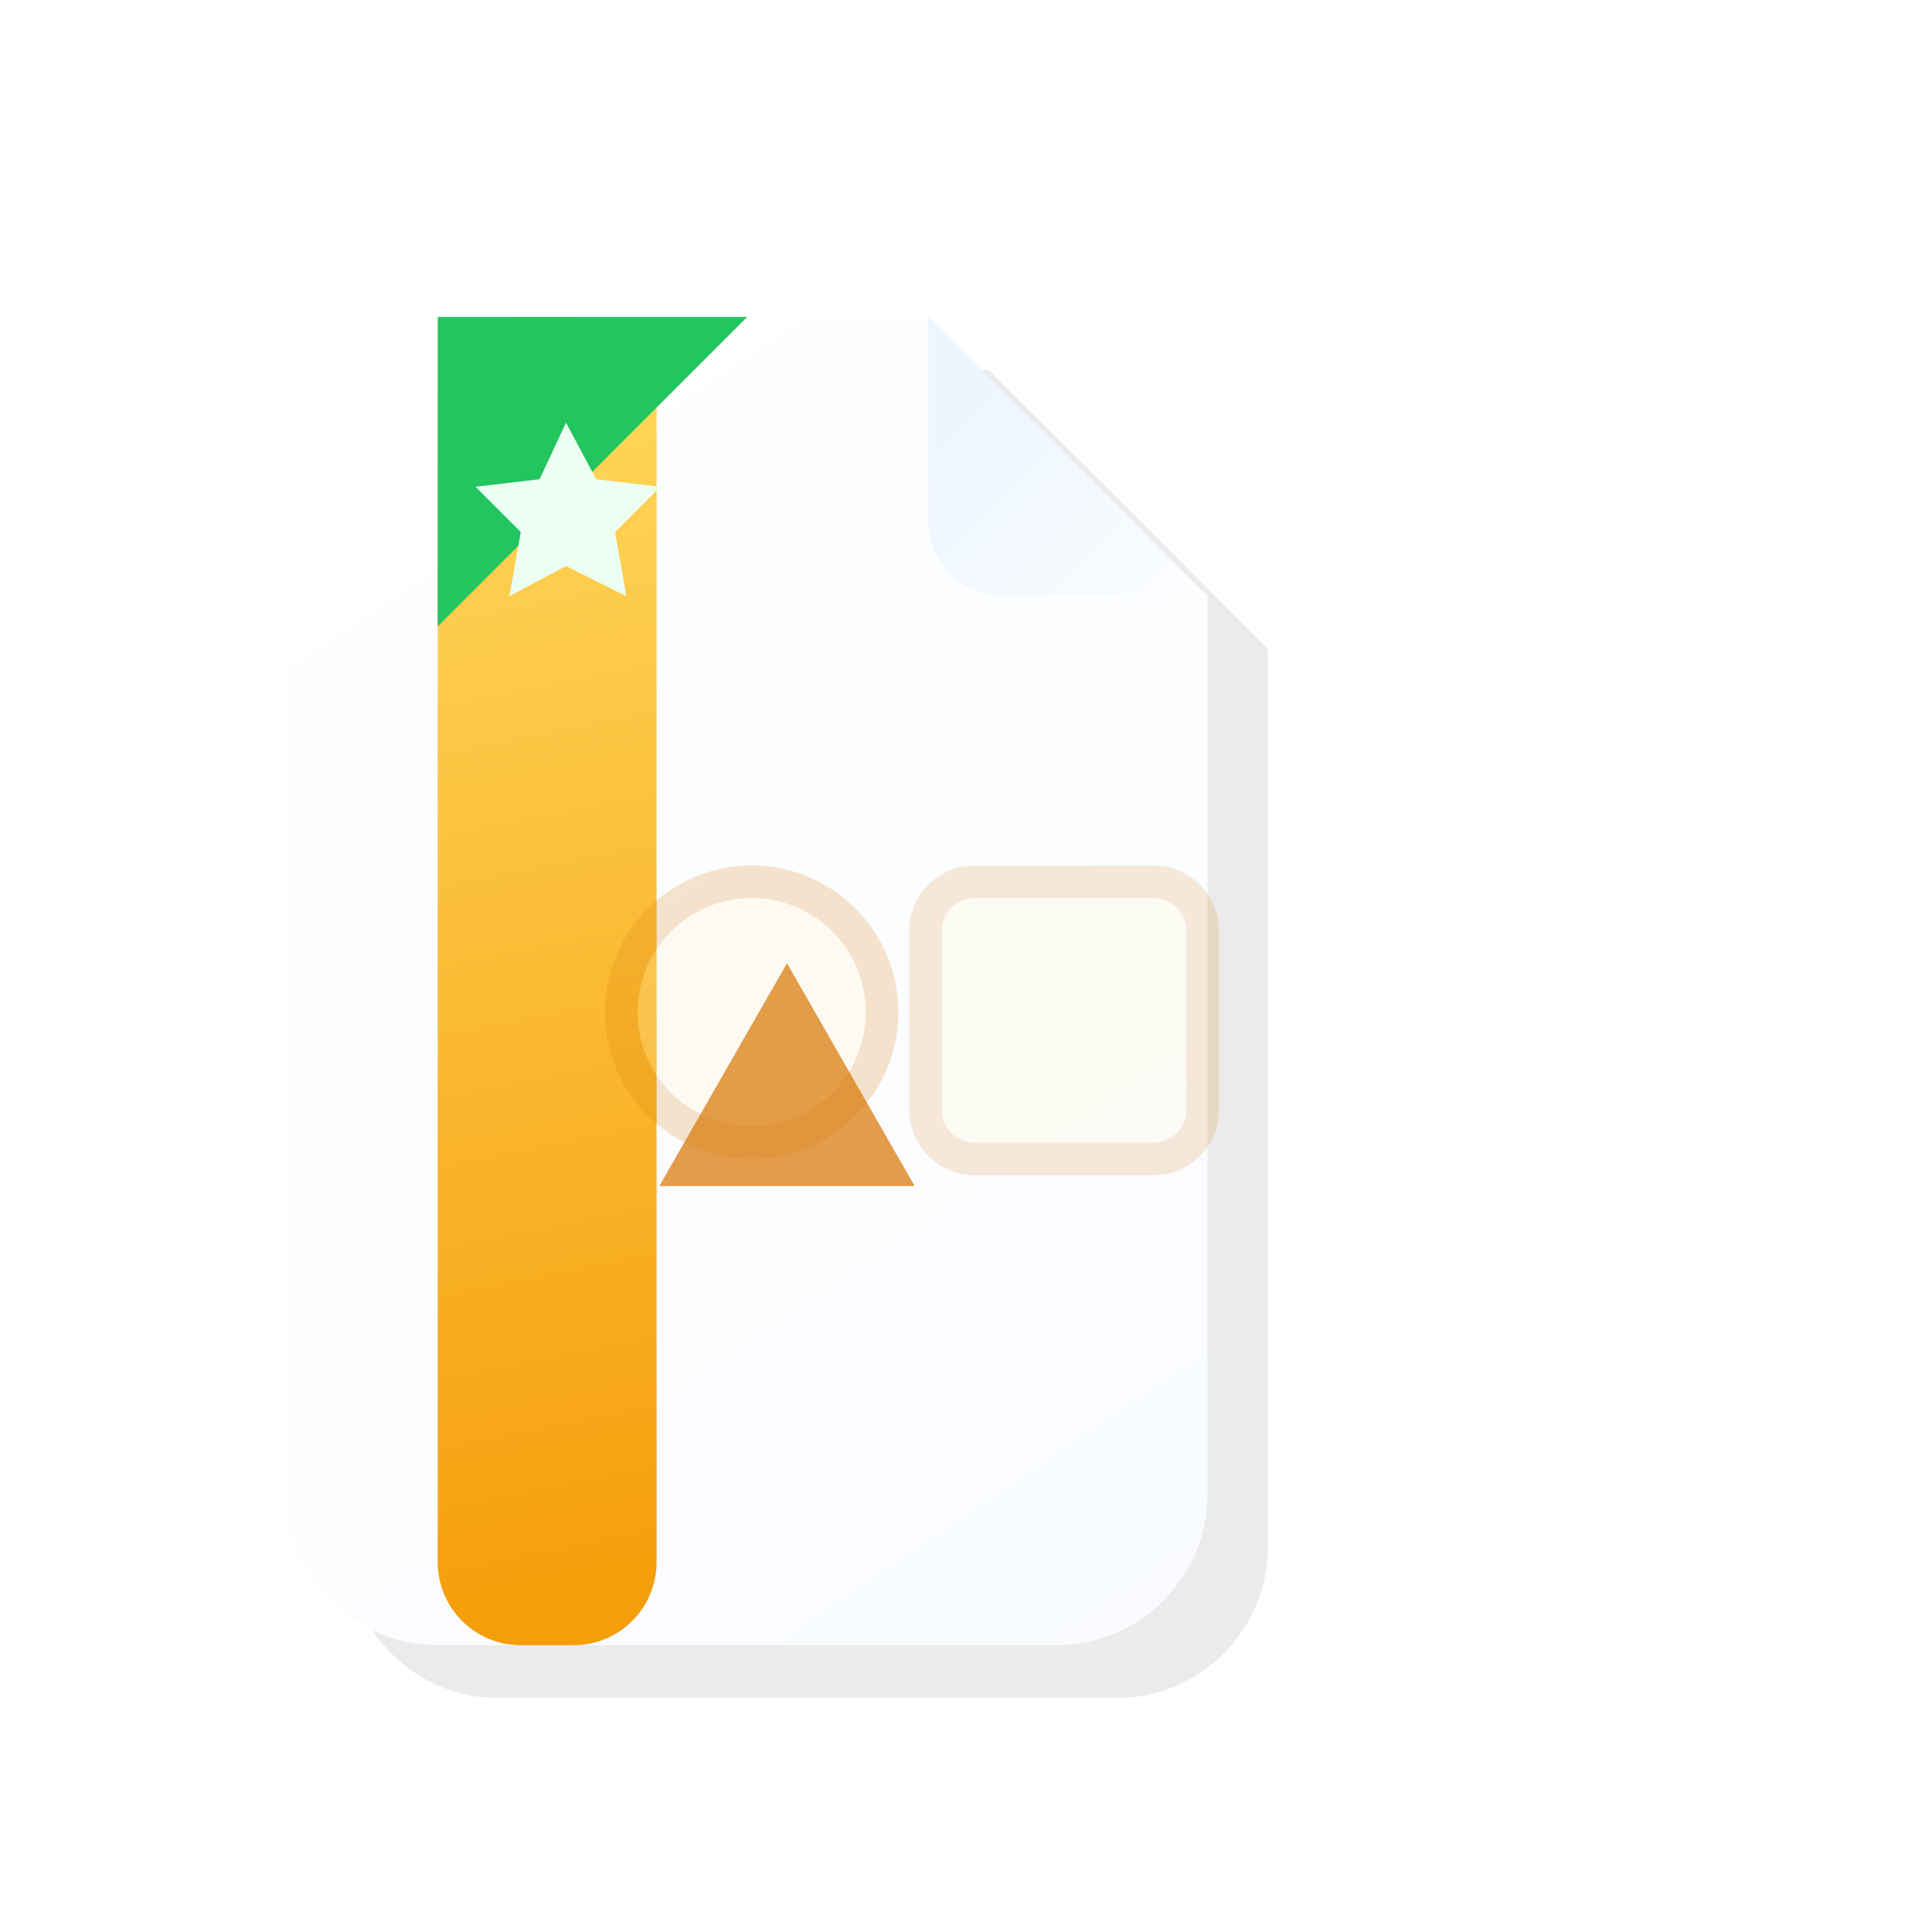
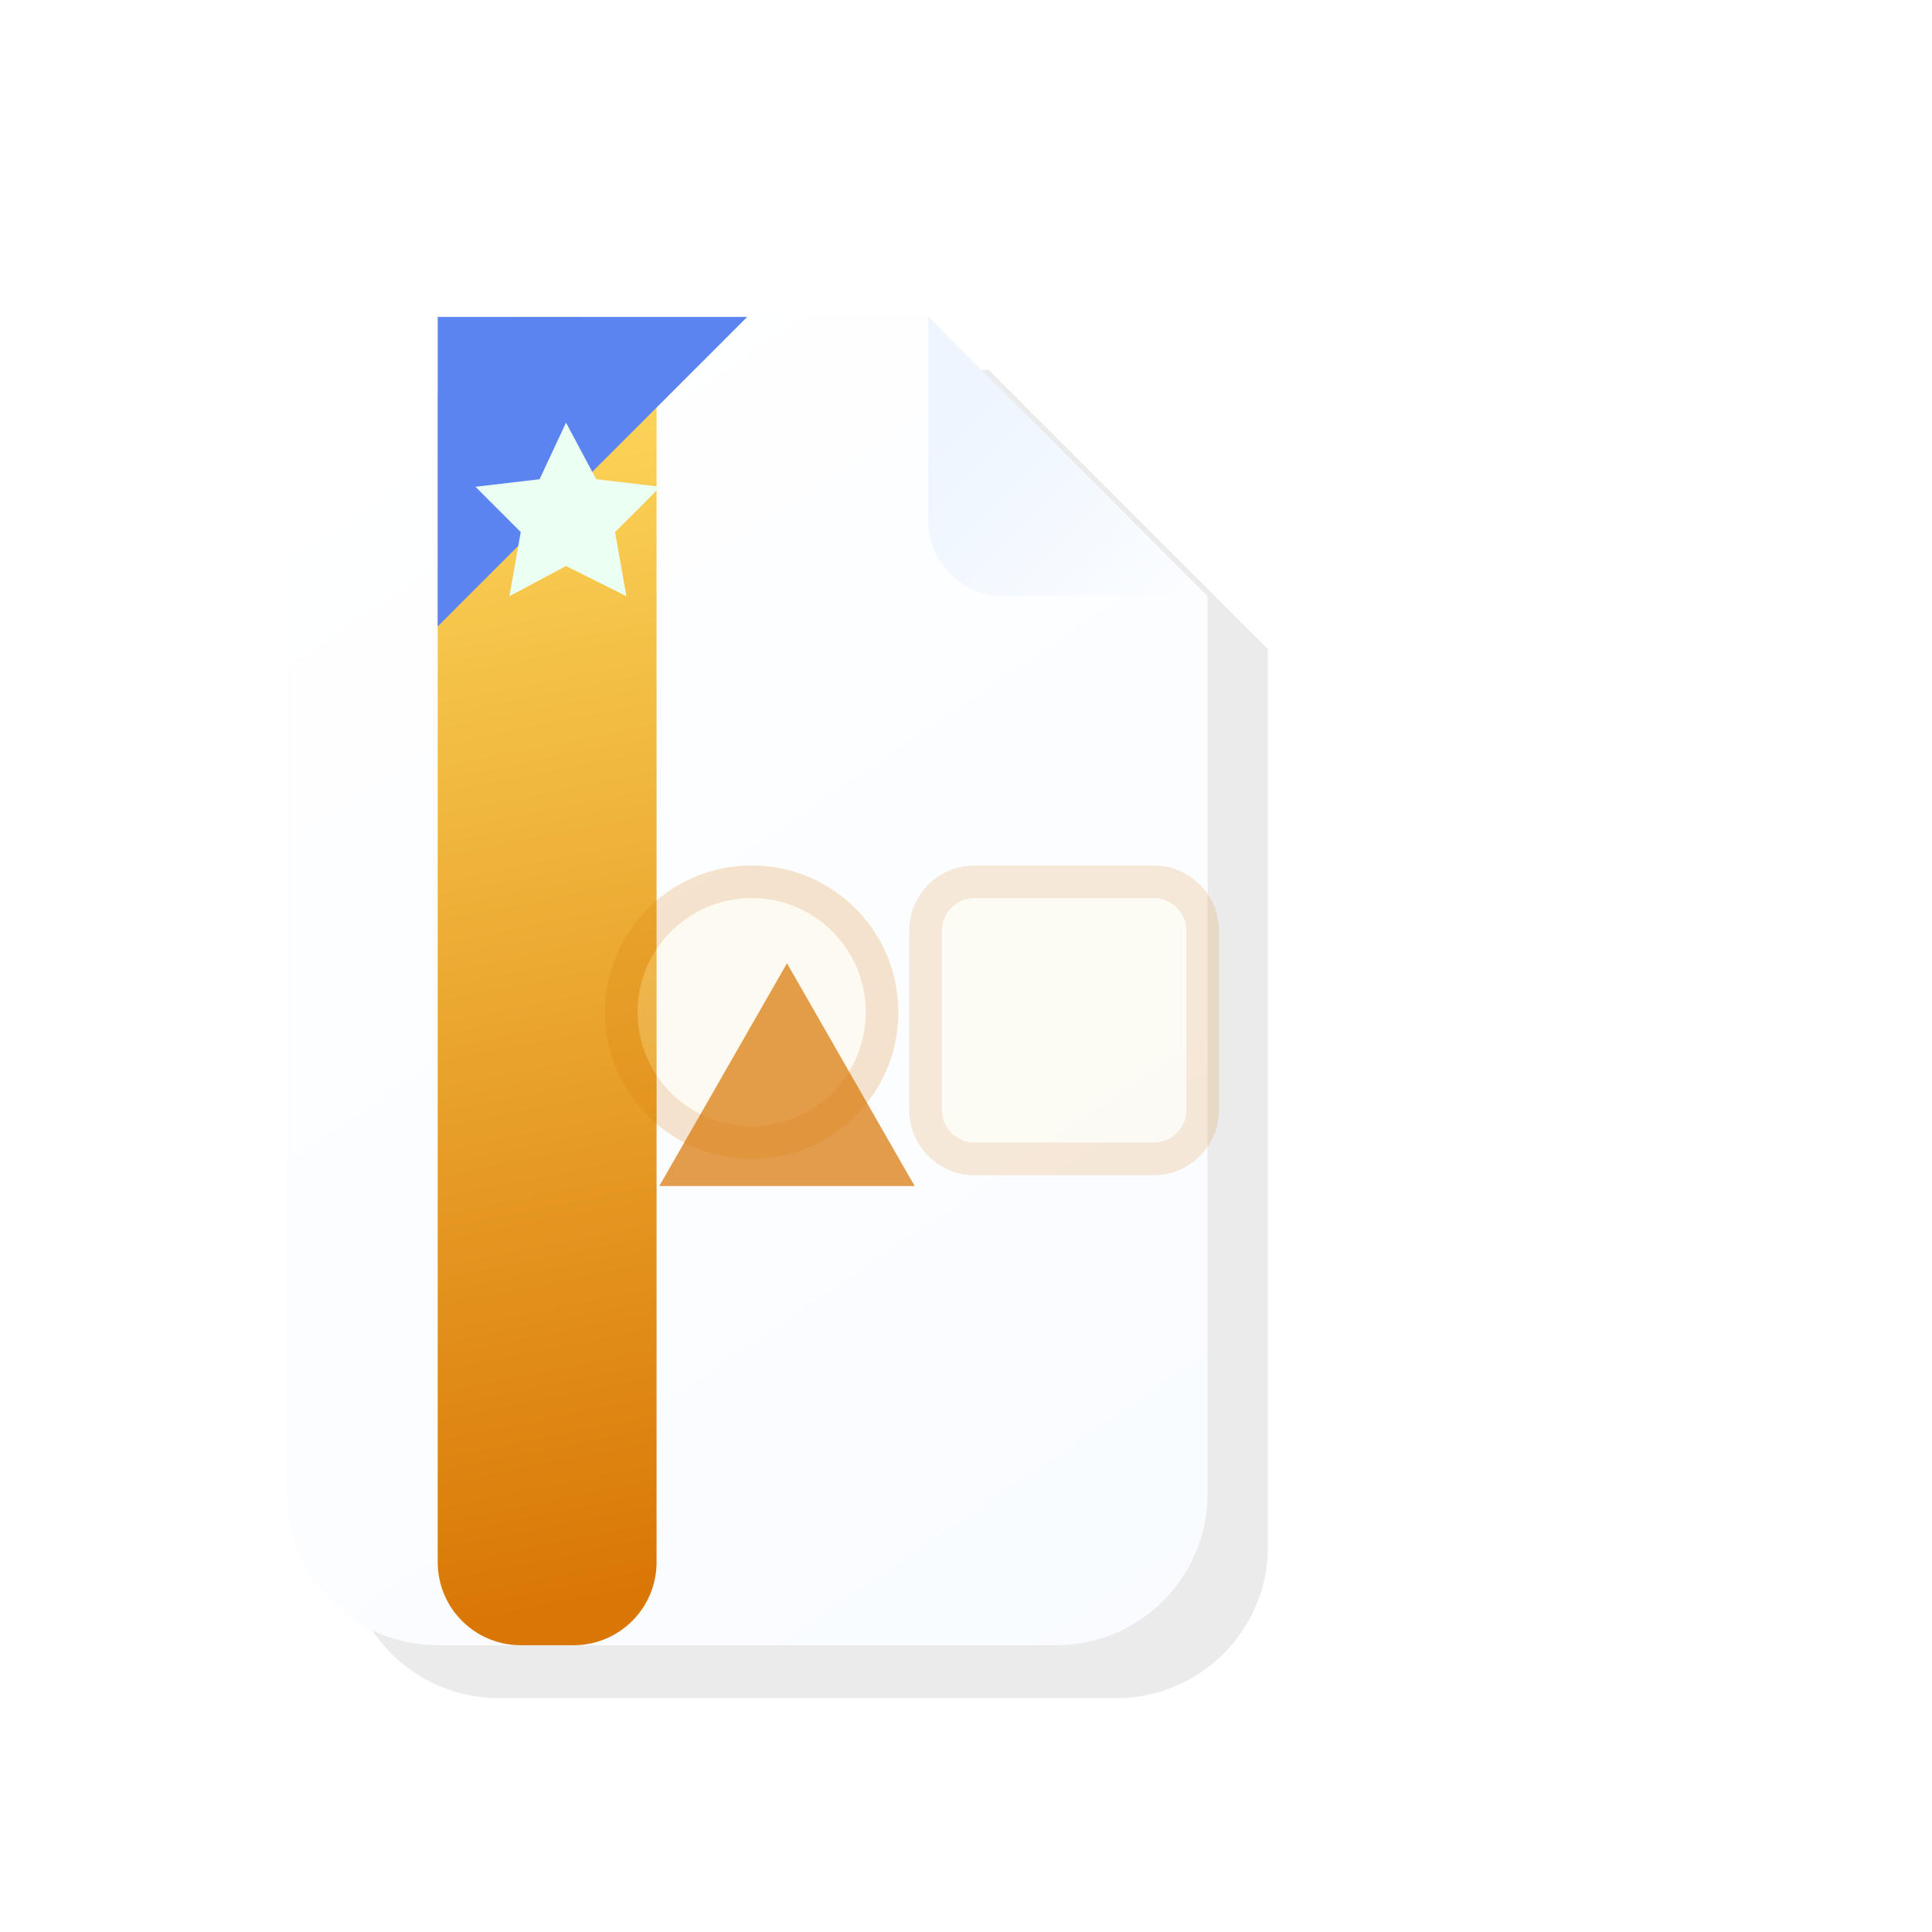
<svg xmlns="http://www.w3.org/2000/svg" width="512" height="512" viewBox="0 0 512 512">
  <defs>
    <linearGradient id="accent" x1="116" y1="110" x2="178" y2="420" gradientUnits="userSpaceOnUse">
-       <stop offset="0" stop-color="#FFD65A" />
-       <stop offset="1" stop-color="#F59E0B" />
+       <stop offset="0" stop-color="#FCD65A" />
+       <stop offset="1" stop-color="#D97706" />
    </linearGradient>
    <linearGradient id="panel" x1="116" y1="84" x2="360" y2="444" gradientUnits="userSpaceOnUse">
      <stop offset="0" stop-color="#ffffff" />
      <stop offset="1" stop-color="#f8fbff" />
    </linearGradient>
    <linearGradient id="fold" x1="278" y1="84" x2="348" y2="154" gradientUnits="userSpaceOnUse">
      <stop offset="0" stop-color="#edf5ff" />
      <stop offset="1" stop-color="#ffffff" />
    </linearGradient>
  </defs>
  <path d="M132 98h130l74 74v238c0 22-18 40-40 40H132c-22 0-40-18-40-40V138c0-22 18-40 40-40z" fill="#000000" opacity=".08" />
  <path d="M116 84h130l74 74v238c0 22-18 40-40 40H116c-22 0-40-18-40-40V124c0-22 18-40 40-40z" fill="url(#panel)" />
  <rect x="116" y="84" width="58" height="352" rx="22" fill="url(#accent)" />
  <path d="M246 84v54c0 11.046 8.954 20 20 20h54z" fill="url(#fold)" />
-   <path d="M116 84h82l-82 82z" fill="#22C55E" />
+   <path d="M116 84h82l-82 82z" fill="#5B84F1" />
  <path d="M150 112l8 15 17 2-12 12 3 17-16-8-15 8 3-17-12-12 17-2z" fill="#ECFFF3" />
  <g transform="translate(48 58)">
    <g transform="scale(.72)">
      <g>
        <circle cx="210" cy="292" r="48" fill="#FFF0BA" opacity=".2" stroke="#D97706" stroke-width="12" />
        <rect x="274" y="244" width="102" height="102" rx="18" fill="#FFF0BA" opacity=".16" stroke="#D97706" stroke-width="12" />
        <path d="M176 356h94l-47-82z" fill="#D97706" opacity=".72" />
      </g>
    </g>
  </g>
</svg>
